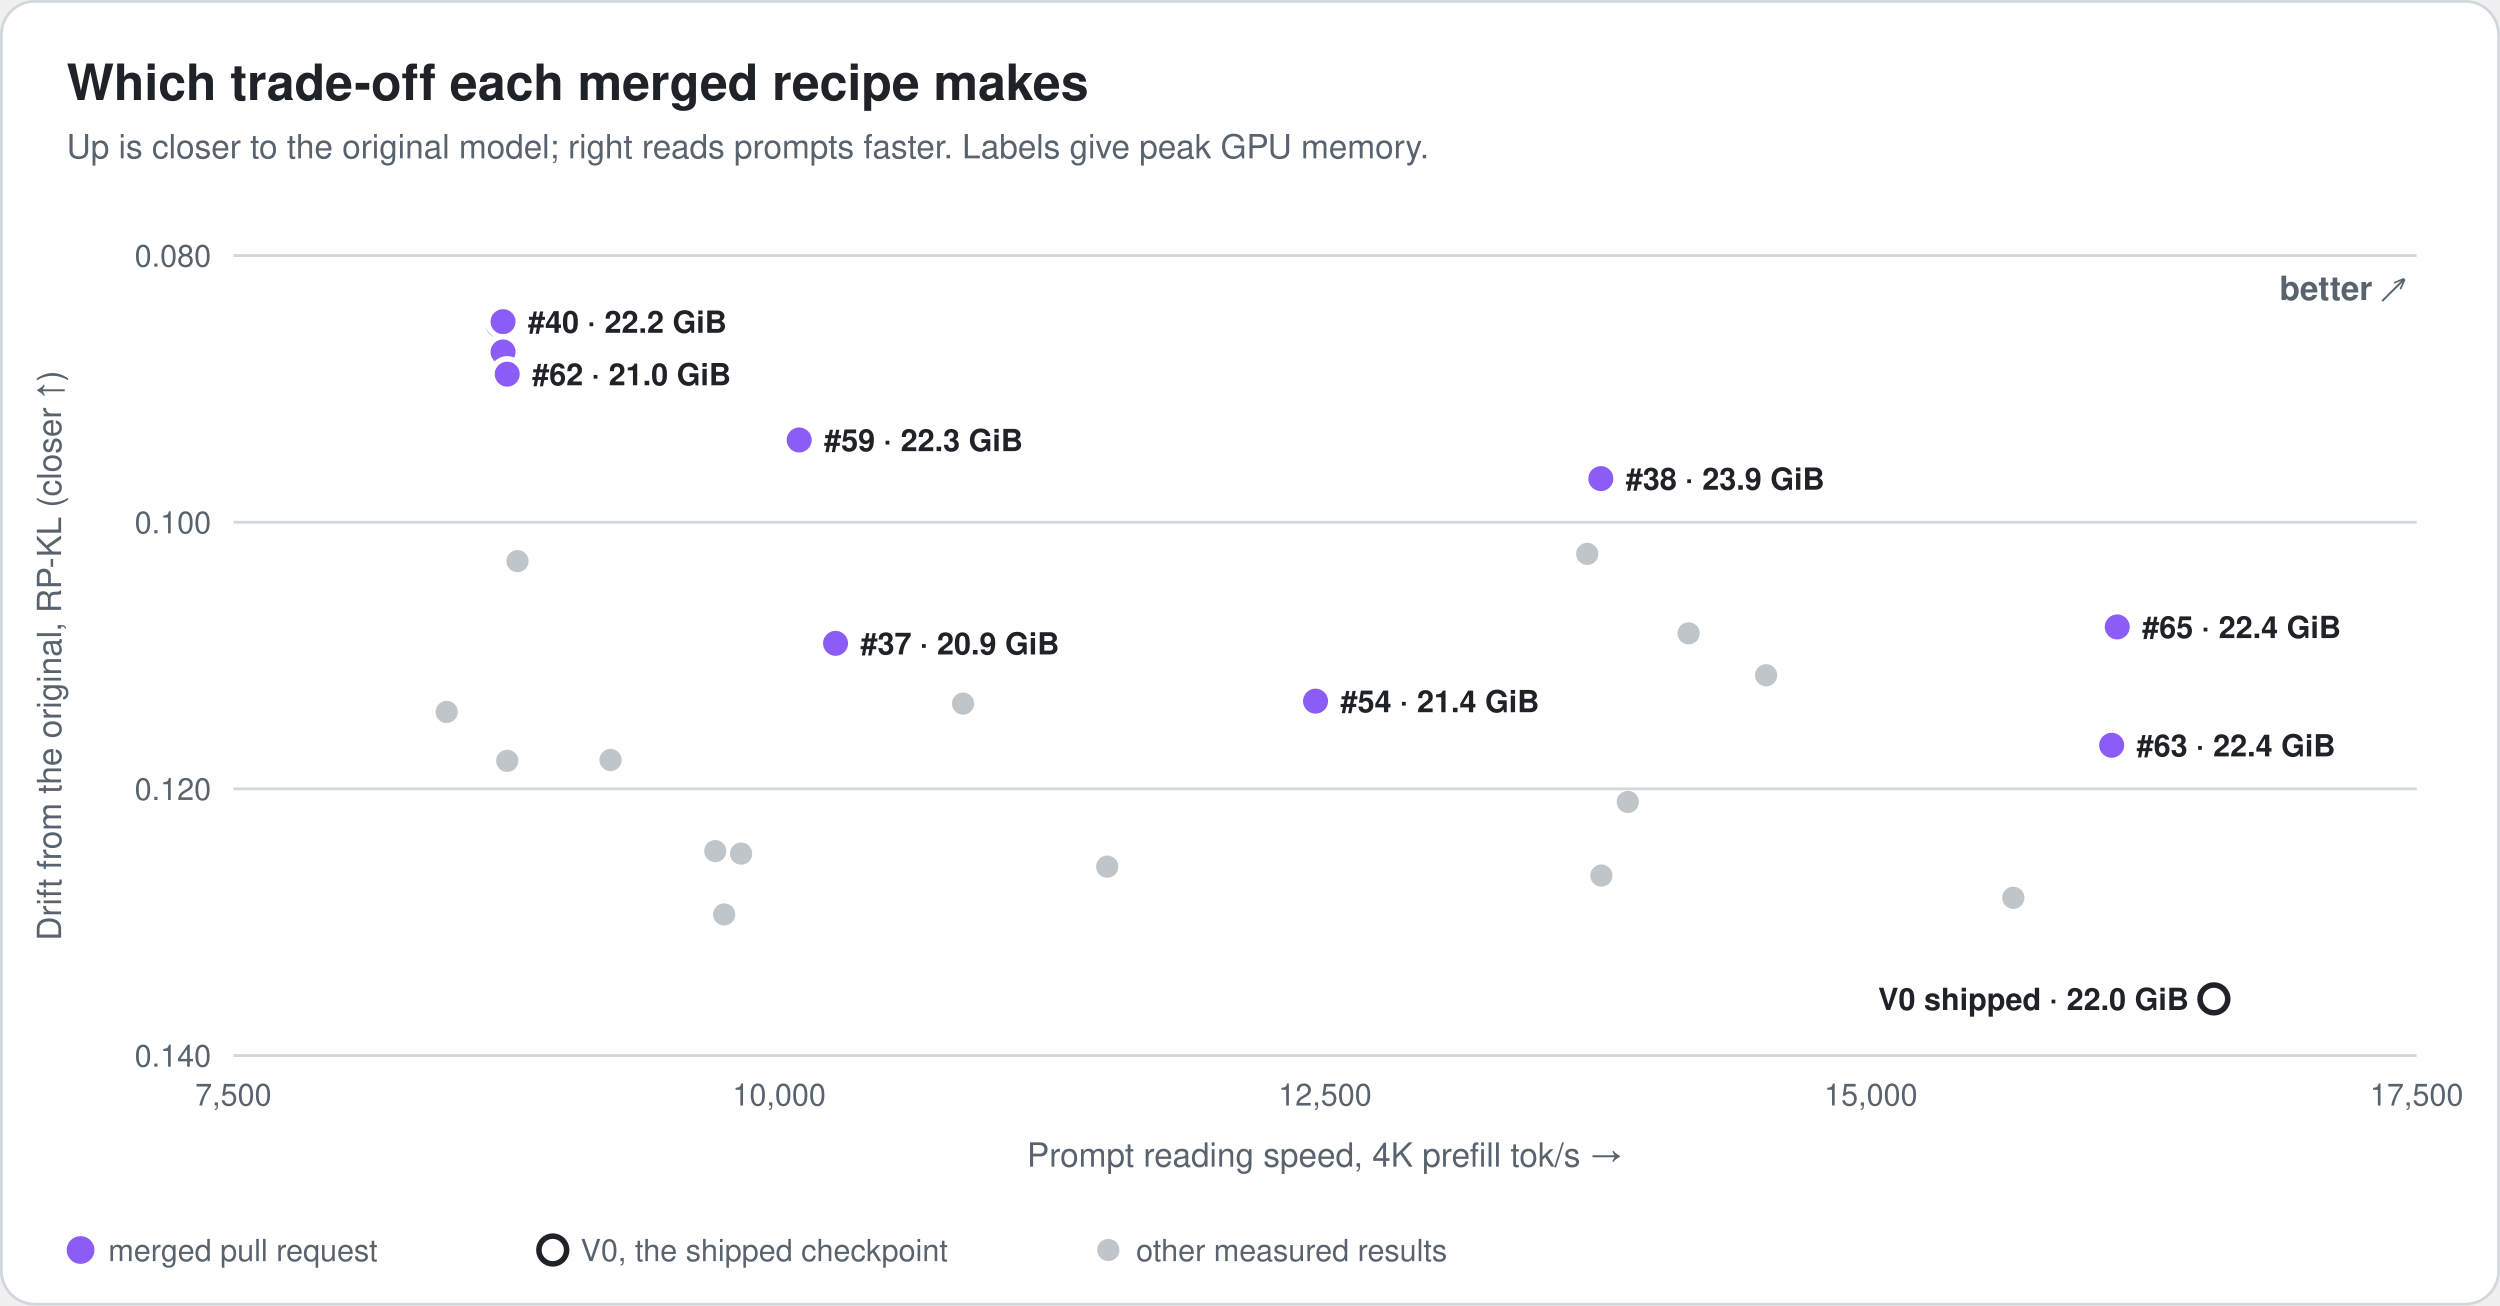
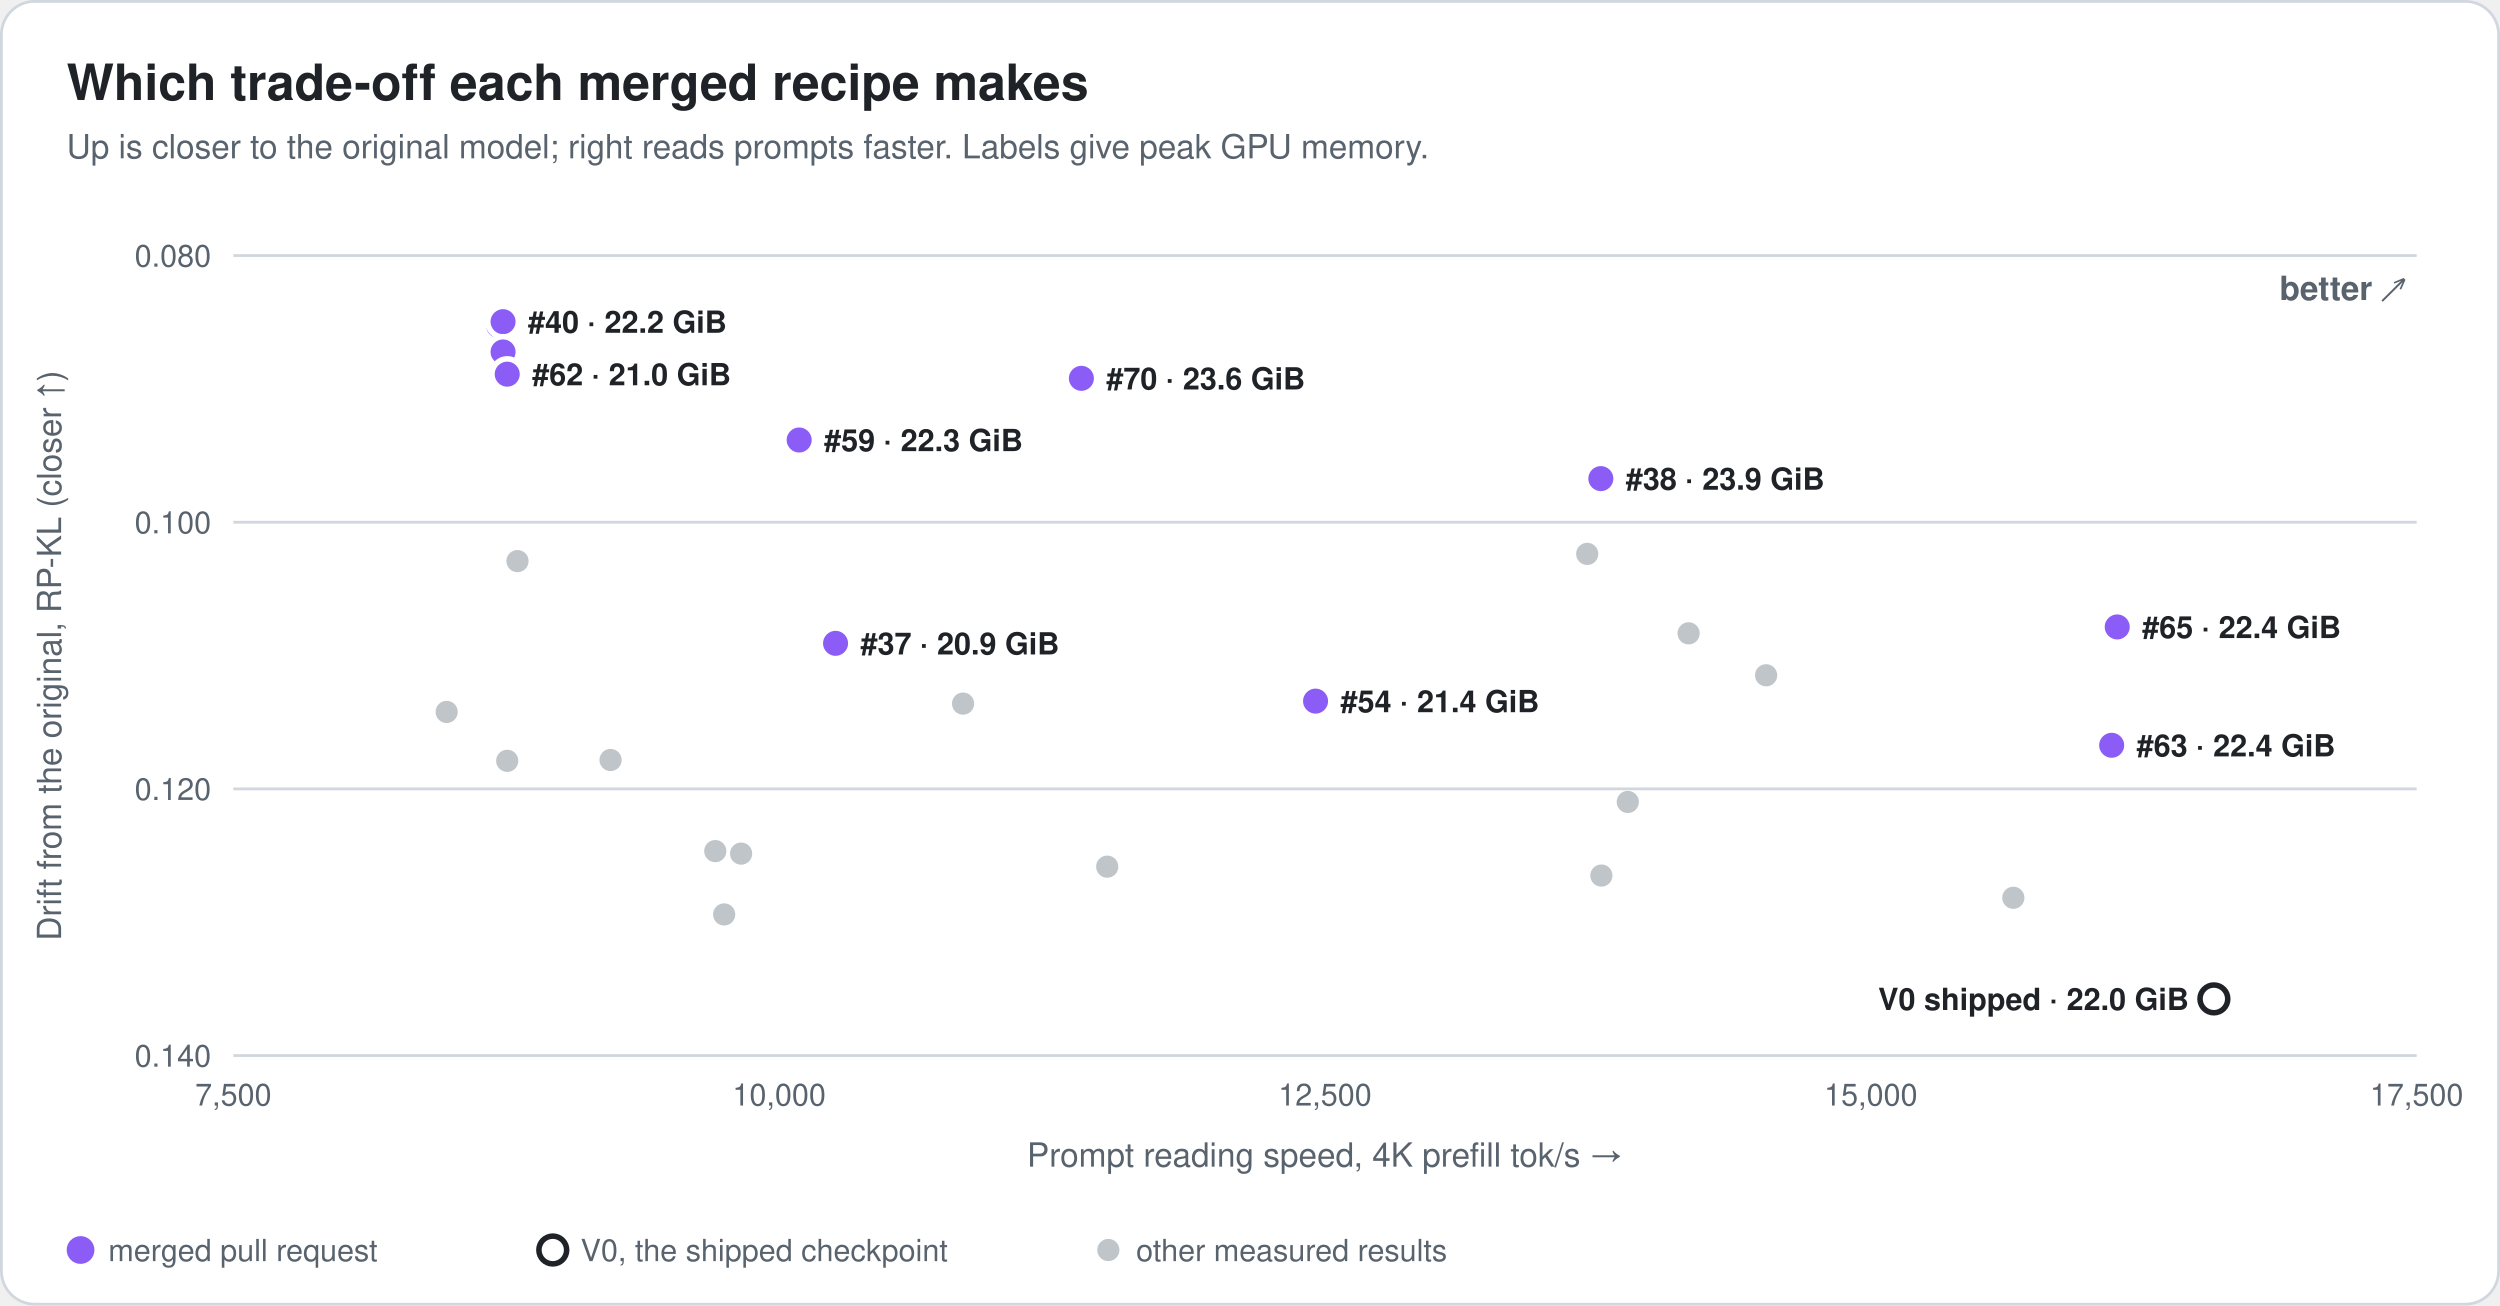
- <svg xmlns="http://www.w3.org/2000/svg" width="900" height="470" viewBox="0 0 900 470" font-family="-apple-system,BlinkMacSystemFont,'Segoe UI',Helvetica,Arial,sans-serif" role="img" aria-label="Trade-offs of 10 merged recipes against the shipped checkpoint">
+ <svg xmlns="http://www.w3.org/2000/svg" width="900" height="470" viewBox="0 0 900 470" font-family="-apple-system,BlinkMacSystemFont,'Segoe UI',Helvetica,Arial,sans-serif" role="img" aria-label="Trade-offs of 11 merged recipes against the shipped checkpoint">
  <style>
.bg{fill:#ffffff;stroke:#d0d7de}.t{fill:#1f2328}.m{fill:#59636e}.rule{stroke:#d0d7de}.ring{stroke:#ffffff}
.acc{fill:#8b5cf6}.accl{stroke:#8b5cf6}.wash{fill:#8b5cf6;fill-opacity:.1}.gry{fill:#8c959f}.rej{fill:#d03b3b}.track{fill:#eaeef2}.tk{stroke:#1f2328}
@media (prefers-color-scheme: dark){
.bg{fill:#0d1117;stroke:#30363d}.t{fill:#e6edf3}.m{fill:#9198a1}.rule{stroke:#30363d}.ring{stroke:#0d1117}
.acc{fill:#9a75f8}.accl{stroke:#9a75f8}.wash{fill:#9a75f8;fill-opacity:.14}.gry{fill:#9198a1}.rej{fill:#e5534b}.track{fill:#21262d}.tk{stroke:#e6edf3}}
</style>
  <rect class="bg" x="0.5" y="0.5" width="899" height="469" rx="12" />
  <text x="24.0" y="36.0" class="t" font-size="18" font-weight="600" text-anchor="start">Which trade-off each merged recipe makes</text>
  <text x="24.0" y="57.0" class="m" font-size="12" font-weight="400" text-anchor="start">Up is closer to the original model; right reads prompts faster. Labels give peak GPU memory.</text>
  <line class="rule" x1="84" x2="870" y1="92.0" y2="92.0" stroke-width="1" />
  <text x="76.0" y="96.0" class="m" font-size="11" font-weight="400" text-anchor="end">0.080</text>
  <line class="rule" x1="84" x2="870" y1="188.0" y2="188.0" stroke-width="1" />
  <text x="76.0" y="192.0" class="m" font-size="11" font-weight="400" text-anchor="end">0.100</text>
  <line class="rule" x1="84" x2="870" y1="284.0" y2="284.0" stroke-width="1" />
  <text x="76.0" y="288.0" class="m" font-size="11" font-weight="400" text-anchor="end">0.120</text>
  <line class="rule" x1="84" x2="870" y1="380.0" y2="380.0" stroke-width="1" />
  <text x="76.0" y="384.0" class="m" font-size="11" font-weight="400" text-anchor="end">0.140</text>
  <text x="84.0" y="398.0" class="m" font-size="11" font-weight="400" text-anchor="middle">7,500</text>
  <text x="280.5" y="398.0" class="m" font-size="11" font-weight="400" text-anchor="middle">10,000</text>
  <text x="477.0" y="398.0" class="m" font-size="11" font-weight="400" text-anchor="middle">12,500</text>
  <text x="673.5" y="398.0" class="m" font-size="11" font-weight="400" text-anchor="middle">15,000</text>
  <text x="870.0" y="398.0" class="m" font-size="11" font-weight="400" text-anchor="middle">17,500</text>
  <text x="477.0" y="420.0" class="m" font-size="12" font-weight="400" text-anchor="middle">Prompt reading speed, 4K prefill tok/s →</text>
  <text x="22" y="236.0" class="m" font-size="12" text-anchor="middle" transform="rotate(-90 22 236.0)">Drift from the original, RP-KL (closer ↑)</text>
  <text x="866.0" y="108.0" class="m" font-size="12" font-weight="600" text-anchor="end">better ↗</text>
  <circle class="gry" cx="160.8" cy="256.3" r="4" opacity=".55" />
  <circle class="gry" cx="571.4" cy="199.4" r="4" opacity=".55" />
  <circle class="gry" cx="576.5" cy="315.2" r="4" opacity=".55" />
  <circle class="gry" cx="724.8" cy="323.2" r="4" opacity=".55" />
  <circle class="gry" cx="260.7" cy="329.2" r="4" opacity=".55" />
  <circle class="gry" cx="257.5" cy="306.4" r="4" opacity=".55" />
  <circle class="gry" cx="182.6" cy="273.9" r="4" opacity=".55" />
  <circle class="gry" cx="346.7" cy="253.3" r="4" opacity=".55" />
  <circle class="gry" cx="607.9" cy="228.0" r="4" opacity=".55" />
  <circle class="gry" cx="398.6" cy="312.0" r="4" opacity=".55" />
  <circle class="gry" cx="186.3" cy="202.0" r="4" opacity=".55" />
  <circle class="gry" cx="586.0" cy="288.7" r="4" opacity=".55" />
  <circle class="gry" cx="635.8" cy="243.1" r="4" opacity=".55" />
  <circle class="gry" cx="219.8" cy="273.6" r="4" opacity=".55" />
  <circle class="gry" cx="266.8" cy="307.3" r="4" opacity=".55" />
  <circle class="tk" cx="797.0" cy="359.6" r="5" fill="none" stroke-width="2" />
  <circle class="acc ring" cx="473.6" cy="252.4" r="5.5" stroke-width="2" />
  <circle class="acc ring" cx="300.8" cy="231.6" r="5.5" stroke-width="2" />
  <circle class="acc ring" cx="576.3" cy="172.3" r="5.5" stroke-width="2" />
  <circle class="acc ring" cx="760.2" cy="268.3" r="5.5" stroke-width="2" />
  <circle class="acc ring" cx="762.2" cy="225.7" r="5.5" stroke-width="2" />
  <circle class="acc ring" cx="179.5" cy="117.2" r="5.5" stroke-width="2" />
  <circle class="acc ring" cx="181.1" cy="115.8" r="5.5" stroke-width="2" />
  <circle class="acc ring" cx="287.7" cy="158.4" r="5.5" stroke-width="2" />
  <circle class="acc ring" cx="181.1" cy="126.7" r="5.5" stroke-width="2" />
+   <circle class="acc ring" cx="389.3" cy="136.2" r="5.5" stroke-width="2" />
  <circle class="acc ring" cx="182.6" cy="134.7" r="5.5" stroke-width="2" />
  <text x="788.0" y="363.6" class="t" font-size="11" font-weight="600" text-anchor="end">V0 shipped · 22.0 GiB</text>
  <text x="190.1" y="119.8" class="t" font-size="11" font-weight="600" text-anchor="start">#40 · 22.2 GiB</text>
  <text x="191.6" y="138.7" class="t" font-size="11" font-weight="600" text-anchor="start">#62 · 21.0 GiB</text>
+   <text x="398.3" y="140.2" class="t" font-size="11" font-weight="600" text-anchor="start">#70 · 23.6 GiB</text>
  <text x="296.7" y="162.4" class="t" font-size="11" font-weight="600" text-anchor="start">#59 · 22.3 GiB</text>
  <text x="585.3" y="176.3" class="t" font-size="11" font-weight="600" text-anchor="start">#38 · 23.9 GiB</text>
  <text x="771.2" y="229.7" class="t" font-size="11" font-weight="600" text-anchor="start">#65 · 22.4 GiB</text>
  <text x="309.8" y="235.6" class="t" font-size="11" font-weight="600" text-anchor="start">#37 · 20.9 GiB</text>
  <text x="482.6" y="256.4" class="t" font-size="11" font-weight="600" text-anchor="start">#54 · 21.4 GiB</text>
  <text x="769.2" y="272.3" class="t" font-size="11" font-weight="600" text-anchor="start">#63 · 22.4 GiB</text>
  <circle class="acc" cx="29" cy="450" r="5" />
  <text x="39.0" y="454.0" class="m" font-size="11" font-weight="400" text-anchor="start">merged pull request</text>
  <circle class="tk" cx="199" cy="450" r="5" fill="none" stroke-width="2" />
  <text x="209.0" y="454.0" class="m" font-size="11" font-weight="400" text-anchor="start">V0, the shipped checkpoint</text>
  <circle class="gry" cx="399" cy="450" r="4" opacity=".55" />
  <text x="409.0" y="454.0" class="m" font-size="11" font-weight="400" text-anchor="start">other measured results</text>
</svg>
